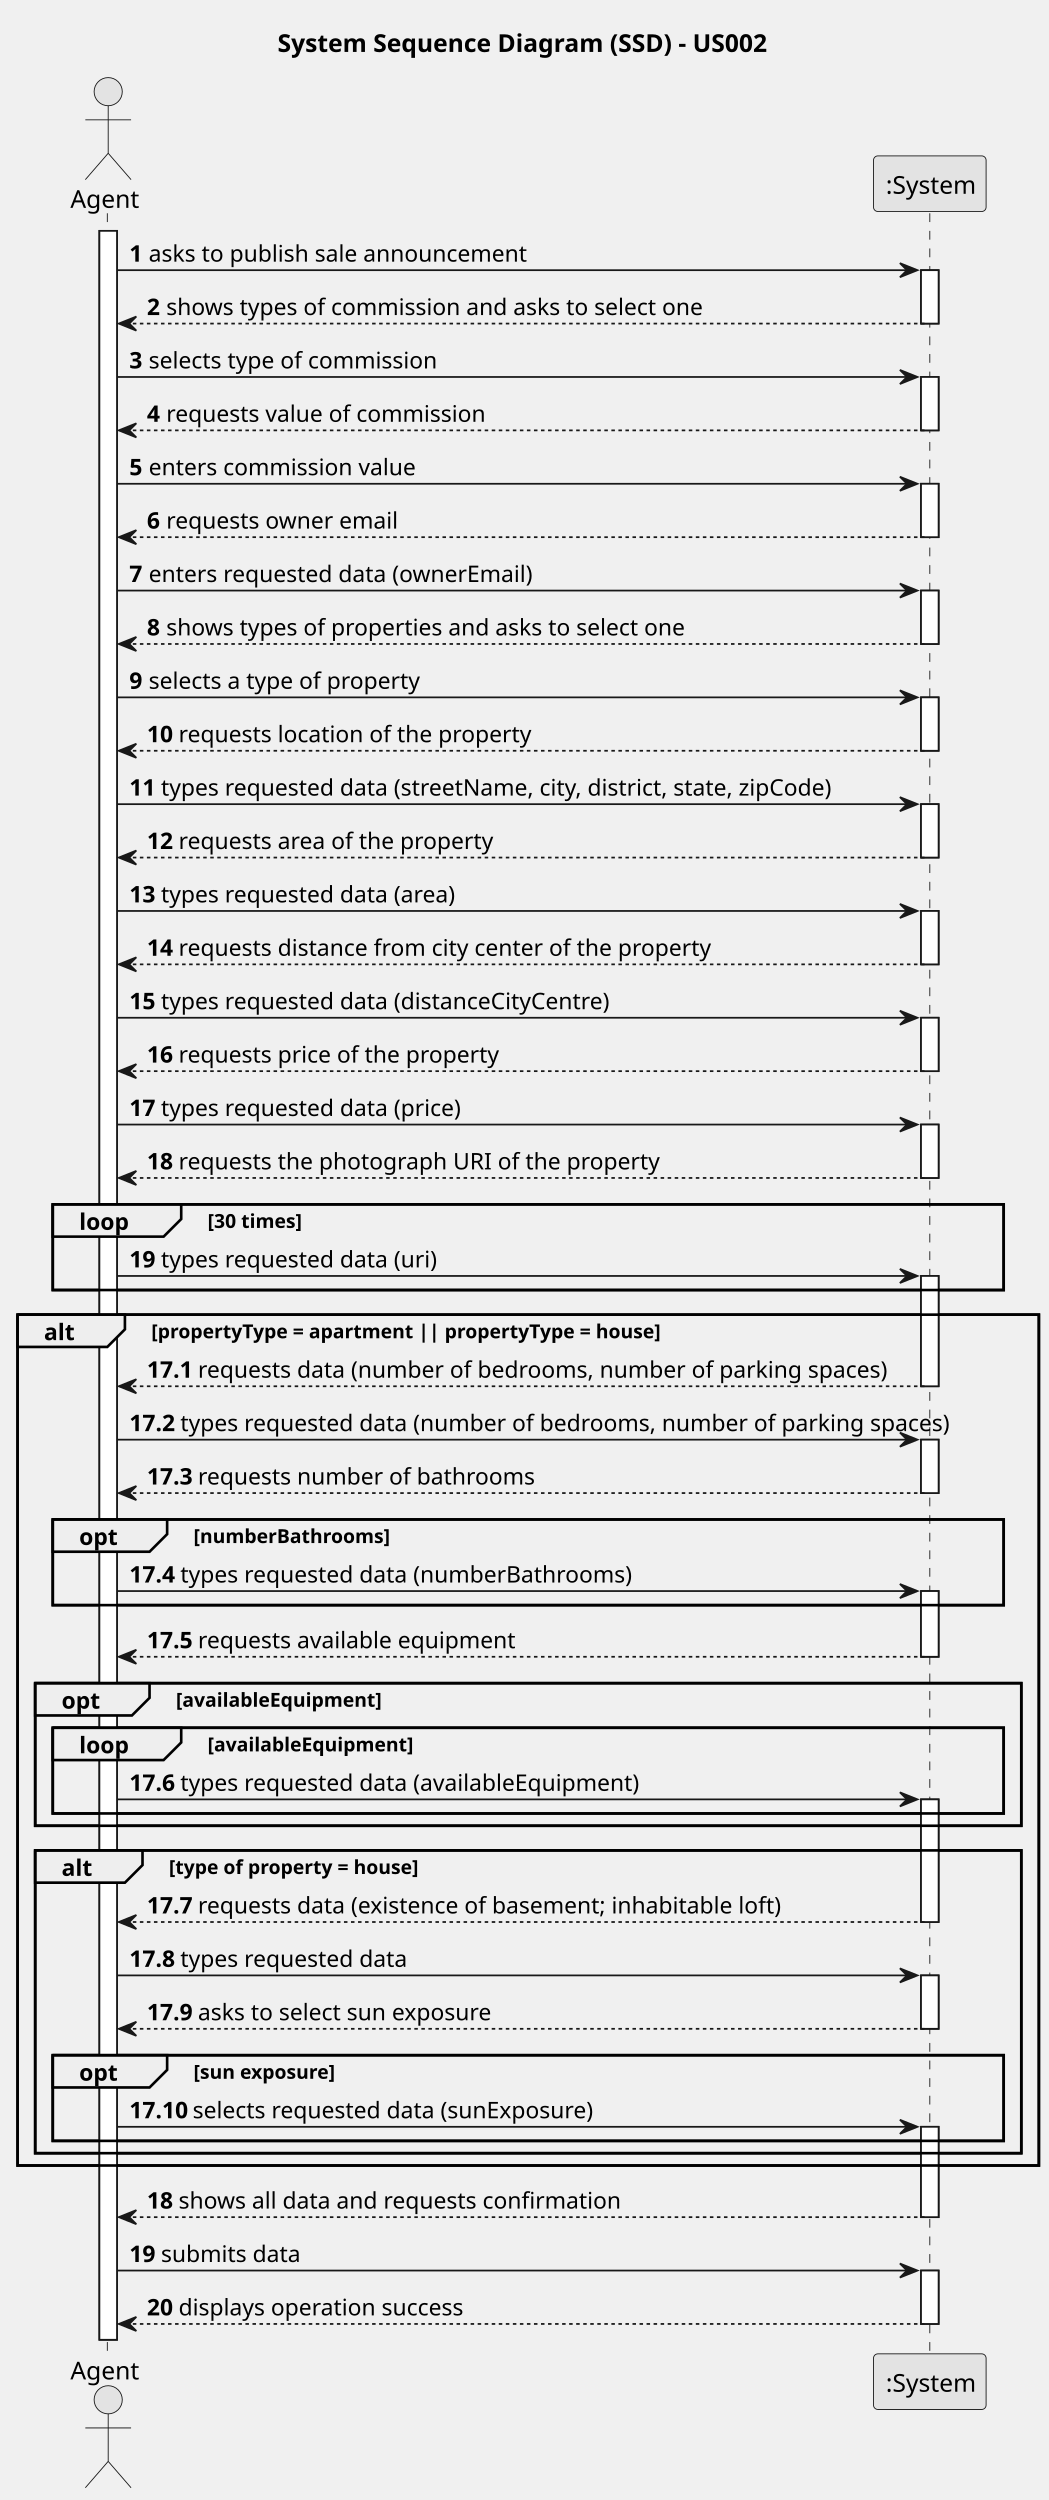
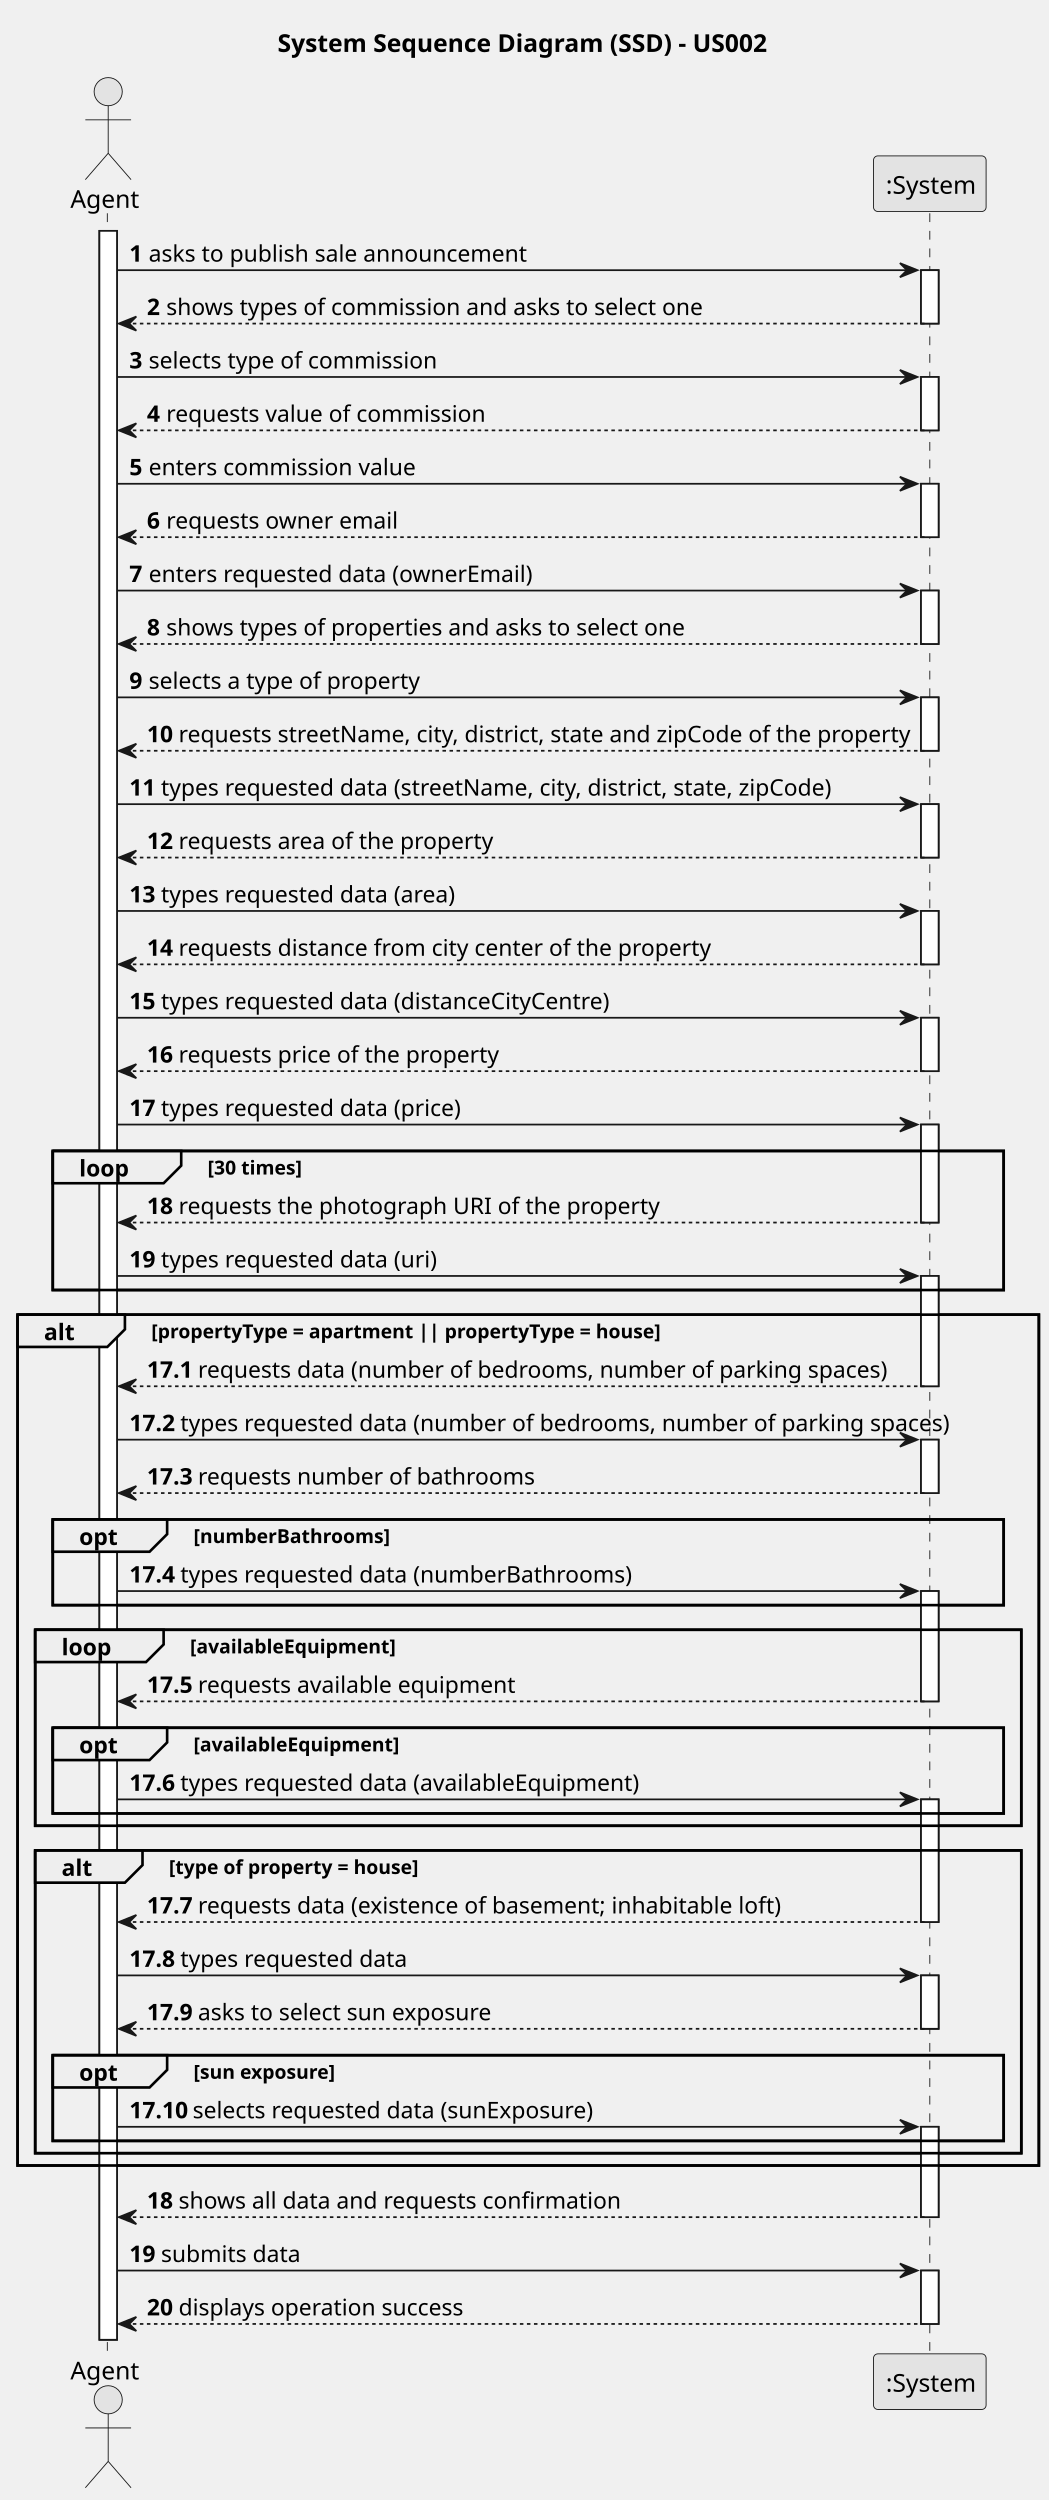
<svg xmlns="http://www.w3.org/2000/svg" contentStyleType="text/css" height="1421px" preserveAspectRatio="none" style="width:596px;height:1421px;background:#FFFFFF;" version="1.1" viewBox="0 0 596 1421" width="596px" zoomAndPan="magnify">
  <defs />
  <g>
    <text fill="#000000" font-family="sans-serif" font-size="14" font-weight="bold" lengthAdjust="spacing" textLength="284" x="157.75" y="29.533">System Sequence Diagram (SSD) - US002</text>
    <rect fill="#FFFFFF" height="1198.711" style="stroke:#181818;stroke-width:1.0;" width="10" x="56.5" y="131.219" />
    <rect fill="#FFFFFF" height="30.352" style="stroke:#181818;stroke-width:1.0;" width="10" x="523.5" y="153.57" />
    <rect fill="#FFFFFF" height="30.352" style="stroke:#181818;stroke-width:1.0;" width="10" x="523.5" y="214.273" />
    <rect fill="#FFFFFF" height="30.352" style="stroke:#181818;stroke-width:1.0;" width="10" x="523.5" y="274.977" />
    <rect fill="#FFFFFF" height="30.352" style="stroke:#181818;stroke-width:1.0;" width="10" x="523.5" y="335.68" />
    <rect fill="#FFFFFF" height="30.352" style="stroke:#181818;stroke-width:1.0;" width="10" x="523.5" y="396.383" />
    <rect fill="#FFFFFF" height="30.352" style="stroke:#181818;stroke-width:1.0;" width="10" x="523.5" y="457.086" />
    <rect fill="#FFFFFF" height="30.352" style="stroke:#181818;stroke-width:1.0;" width="10" x="523.5" y="517.789" />
    <rect fill="#FFFFFF" height="30.352" style="stroke:#181818;stroke-width:1.0;" width="10" x="523.5" y="578.492" />
-     <rect fill="#FFFFFF" height="30.352" style="stroke:#181818;stroke-width:1.0;" width="10" x="523.5" y="639.195" />
+     <rect fill="#FFFFFF" height="55.703" style="stroke:#181818;stroke-width:1.0;" width="10" x="523.5" y="639.195" />
    <rect fill="#FFFFFF" height="62.703" style="stroke:#181818;stroke-width:1.0;" width="10" x="523.5" y="725.25" />
    <rect fill="#FFFFFF" height="30.352" style="stroke:#181818;stroke-width:1.0;" width="10" x="523.5" y="818.305" />
-     <rect fill="#FFFFFF" height="37.352" style="stroke:#181818;stroke-width:1.0;" width="10" x="523.5" y="904.359" />
+     <rect fill="#FFFFFF" height="62.703" style="stroke:#181818;stroke-width:1.0;" width="10" x="523.5" y="904.359" />
    <rect fill="#FFFFFF" height="69.703" style="stroke:#181818;stroke-width:1.0;" width="10" x="523.5" y="1022.766" />
    <rect fill="#FFFFFF" height="30.352" style="stroke:#181818;stroke-width:1.0;" width="10" x="523.5" y="1122.82" />
    <rect fill="#FFFFFF" height="51.352" style="stroke:#181818;stroke-width:1.0;" width="10" x="523.5" y="1208.875" />
    <rect fill="#FFFFFF" height="30.352" style="stroke:#181818;stroke-width:1.0;" width="10" x="523.5" y="1290.578" />
-     <rect fill="none" height="48.703" style="stroke:#000000;stroke-width:1.5;" width="540.5" x="30" y="684.547" />
+     <rect fill="none" height="79.055" style="stroke:#000000;stroke-width:1.5;" width="540.5" x="30" y="654.195" />
    <rect fill="none" height="483.625" style="stroke:#000000;stroke-width:1.5;" width="580.5" x="10" y="747.25" />
    <rect fill="none" height="48.703" style="stroke:#000000;stroke-width:1.5;" width="540.5" x="30" y="863.656" />
-     <rect fill="none" height="81.055" style="stroke:#000000;stroke-width:1.5;" width="560.5" x="20" y="956.711" />
+     <rect fill="none" height="111.406" style="stroke:#000000;stroke-width:1.5;" width="560.5" x="20" y="926.359" />
    <rect fill="none" height="48.703" style="stroke:#000000;stroke-width:1.5;" width="540.5" x="30" y="982.062" />
    <rect fill="none" height="172.109" style="stroke:#000000;stroke-width:1.5;" width="560.5" x="20" y="1051.766" />
    <rect fill="none" height="48.703" style="stroke:#000000;stroke-width:1.5;" width="540.5" x="30" y="1168.172" />
    <line style="stroke:#181818;stroke-width:0.5;stroke-dasharray:5.0,5.0;" x1="61" x2="61" y1="121.219" y2="1338.93" />
    <line style="stroke:#181818;stroke-width:0.5;stroke-dasharray:5.0,5.0;" x1="528.5" x2="528.5" y1="121.219" y2="1338.93" />
    <text fill="#000000" font-family="sans-serif" font-size="14" lengthAdjust="spacing" textLength="37" x="40" y="118.143">Agent</text>
    <ellipse cx="61.5" cy="52.109" fill="#E3E3E3" rx="8" ry="8" style="stroke:#181818;stroke-width:0.5;" />
    <path d="M61.5,60.109 L61.5,87.109 M48.5,68.109 L74.5,68.109 M61.5,87.109 L48.5,102.109 M61.5,87.109 L74.5,102.109 " fill="none" style="stroke:#181818;stroke-width:0.5;" />
    <text fill="#000000" font-family="sans-serif" font-size="14" lengthAdjust="spacing" textLength="37" x="40" y="1352.463">Agent</text>
    <ellipse cx="61.5" cy="1364.039" fill="#E3E3E3" rx="8" ry="8" style="stroke:#181818;stroke-width:0.5;" />
    <path d="M61.5,1372.039 L61.5,1399.039 M48.5,1380.039 L74.5,1380.039 M61.5,1399.039 L48.5,1414.039 M61.5,1399.039 L74.5,1414.039 " fill="none" style="stroke:#181818;stroke-width:0.5;" />
    <rect fill="#E3E3E3" height="31.609" rx="2.5" ry="2.5" style="stroke:#181818;stroke-width:0.5;" width="64" x="496.5" y="88.609" />
    <text fill="#000000" font-family="sans-serif" font-size="14" lengthAdjust="spacing" textLength="50" x="503.5" y="110.143">:System</text>
    <rect fill="#E3E3E3" height="31.609" rx="2.5" ry="2.5" style="stroke:#181818;stroke-width:0.5;" width="64" x="496.5" y="1337.93" />
    <text fill="#000000" font-family="sans-serif" font-size="14" lengthAdjust="spacing" textLength="50" x="503.5" y="1359.463">:System</text>
    <rect fill="#FFFFFF" height="1198.711" style="stroke:#181818;stroke-width:1.0;" width="10" x="56.5" y="131.219" />
    <rect fill="#FFFFFF" height="30.352" style="stroke:#181818;stroke-width:1.0;" width="10" x="523.5" y="153.57" />
    <rect fill="#FFFFFF" height="30.352" style="stroke:#181818;stroke-width:1.0;" width="10" x="523.5" y="214.273" />
    <rect fill="#FFFFFF" height="30.352" style="stroke:#181818;stroke-width:1.0;" width="10" x="523.5" y="274.977" />
    <rect fill="#FFFFFF" height="30.352" style="stroke:#181818;stroke-width:1.0;" width="10" x="523.5" y="335.68" />
    <rect fill="#FFFFFF" height="30.352" style="stroke:#181818;stroke-width:1.0;" width="10" x="523.5" y="396.383" />
    <rect fill="#FFFFFF" height="30.352" style="stroke:#181818;stroke-width:1.0;" width="10" x="523.5" y="457.086" />
    <rect fill="#FFFFFF" height="30.352" style="stroke:#181818;stroke-width:1.0;" width="10" x="523.5" y="517.789" />
    <rect fill="#FFFFFF" height="30.352" style="stroke:#181818;stroke-width:1.0;" width="10" x="523.5" y="578.492" />
-     <rect fill="#FFFFFF" height="30.352" style="stroke:#181818;stroke-width:1.0;" width="10" x="523.5" y="639.195" />
+     <rect fill="#FFFFFF" height="55.703" style="stroke:#181818;stroke-width:1.0;" width="10" x="523.5" y="639.195" />
    <rect fill="#FFFFFF" height="62.703" style="stroke:#181818;stroke-width:1.0;" width="10" x="523.5" y="725.25" />
    <rect fill="#FFFFFF" height="30.352" style="stroke:#181818;stroke-width:1.0;" width="10" x="523.5" y="818.305" />
-     <rect fill="#FFFFFF" height="37.352" style="stroke:#181818;stroke-width:1.0;" width="10" x="523.5" y="904.359" />
+     <rect fill="#FFFFFF" height="62.703" style="stroke:#181818;stroke-width:1.0;" width="10" x="523.5" y="904.359" />
    <rect fill="#FFFFFF" height="69.703" style="stroke:#181818;stroke-width:1.0;" width="10" x="523.5" y="1022.766" />
    <rect fill="#FFFFFF" height="30.352" style="stroke:#181818;stroke-width:1.0;" width="10" x="523.5" y="1122.82" />
    <rect fill="#FFFFFF" height="51.352" style="stroke:#181818;stroke-width:1.0;" width="10" x="523.5" y="1208.875" />
    <rect fill="#FFFFFF" height="30.352" style="stroke:#181818;stroke-width:1.0;" width="10" x="523.5" y="1290.578" />
    <polygon fill="#181818" points="511.5,149.57,521.5,153.57,511.5,157.57,515.5,153.57" style="stroke:#181818;stroke-width:1.0;" />
    <line style="stroke:#181818;stroke-width:1.0;" x1="66.5" x2="517.5" y1="153.57" y2="153.57" />
    <text fill="#000000" font-family="sans-serif" font-size="13" font-weight="bold" lengthAdjust="spacing" textLength="7" x="73.5" y="148.714">1</text>
    <text fill="#000000" font-family="sans-serif" font-size="13" lengthAdjust="spacing" textLength="205" x="84.5" y="148.714">asks to publish sale announcement</text>
    <polygon fill="#181818" points="77.5,179.922,67.5,183.922,77.5,187.922,73.5,183.922" style="stroke:#181818;stroke-width:1.0;" />
    <line style="stroke:#181818;stroke-width:1.0;stroke-dasharray:2.0,2.0;" x1="71.5" x2="527.5" y1="183.922" y2="183.922" />
    <text fill="#000000" font-family="sans-serif" font-size="13" font-weight="bold" lengthAdjust="spacing" textLength="7" x="83.5" y="179.065">2</text>
    <text fill="#000000" font-family="sans-serif" font-size="13" lengthAdjust="spacing" textLength="297" x="94.5" y="179.065">shows types of commission and asks to select one</text>
    <polygon fill="#181818" points="511.5,210.273,521.5,214.273,511.5,218.273,515.5,214.273" style="stroke:#181818;stroke-width:1.0;" />
    <line style="stroke:#181818;stroke-width:1.0;" x1="66.5" x2="517.5" y1="214.273" y2="214.273" />
    <text fill="#000000" font-family="sans-serif" font-size="13" font-weight="bold" lengthAdjust="spacing" textLength="7" x="73.5" y="209.417">3</text>
    <text fill="#000000" font-family="sans-serif" font-size="13" lengthAdjust="spacing" textLength="159" x="84.5" y="209.417">selects type of commission</text>
    <polygon fill="#181818" points="77.5,240.625,67.5,244.625,77.5,248.625,73.5,244.625" style="stroke:#181818;stroke-width:1.0;" />
    <line style="stroke:#181818;stroke-width:1.0;stroke-dasharray:2.0,2.0;" x1="71.5" x2="527.5" y1="244.625" y2="244.625" />
    <text fill="#000000" font-family="sans-serif" font-size="13" font-weight="bold" lengthAdjust="spacing" textLength="7" x="83.5" y="239.769">4</text>
    <text fill="#000000" font-family="sans-serif" font-size="13" lengthAdjust="spacing" textLength="171" x="94.5" y="239.769">requests value of commission</text>
    <polygon fill="#181818" points="511.5,270.977,521.5,274.977,511.5,278.977,515.5,274.977" style="stroke:#181818;stroke-width:1.0;" />
    <line style="stroke:#181818;stroke-width:1.0;" x1="66.5" x2="517.5" y1="274.977" y2="274.977" />
    <text fill="#000000" font-family="sans-serif" font-size="13" font-weight="bold" lengthAdjust="spacing" textLength="7" x="73.5" y="270.12">5</text>
    <text fill="#000000" font-family="sans-serif" font-size="13" lengthAdjust="spacing" textLength="143" x="84.5" y="270.12">enters commission value</text>
    <polygon fill="#181818" points="77.5,301.328,67.5,305.328,77.5,309.328,73.5,305.328" style="stroke:#181818;stroke-width:1.0;" />
    <line style="stroke:#181818;stroke-width:1.0;stroke-dasharray:2.0,2.0;" x1="71.5" x2="527.5" y1="305.328" y2="305.328" />
    <text fill="#000000" font-family="sans-serif" font-size="13" font-weight="bold" lengthAdjust="spacing" textLength="7" x="83.5" y="300.472">6</text>
    <text fill="#000000" font-family="sans-serif" font-size="13" lengthAdjust="spacing" textLength="123" x="94.5" y="300.472">requests owner email</text>
    <polygon fill="#181818" points="511.5,331.68,521.5,335.68,511.5,339.68,515.5,335.68" style="stroke:#181818;stroke-width:1.0;" />
    <line style="stroke:#181818;stroke-width:1.0;" x1="66.5" x2="517.5" y1="335.68" y2="335.68" />
    <text fill="#000000" font-family="sans-serif" font-size="13" font-weight="bold" lengthAdjust="spacing" textLength="7" x="73.5" y="330.823">7</text>
    <text fill="#000000" font-family="sans-serif" font-size="13" lengthAdjust="spacing" textLength="205" x="84.5" y="330.823">enters requested data (ownerEmail)</text>
    <polygon fill="#181818" points="77.5,362.031,67.5,366.031,77.5,370.031,73.5,366.031" style="stroke:#181818;stroke-width:1.0;" />
    <line style="stroke:#181818;stroke-width:1.0;stroke-dasharray:2.0,2.0;" x1="71.5" x2="527.5" y1="366.031" y2="366.031" />
    <text fill="#000000" font-family="sans-serif" font-size="13" font-weight="bold" lengthAdjust="spacing" textLength="7" x="83.5" y="361.175">8</text>
    <text fill="#000000" font-family="sans-serif" font-size="13" lengthAdjust="spacing" textLength="284" x="94.5" y="361.175">shows types of properties and asks to select one</text>
    <polygon fill="#181818" points="511.5,392.383,521.5,396.383,511.5,400.383,515.5,396.383" style="stroke:#181818;stroke-width:1.0;" />
    <line style="stroke:#181818;stroke-width:1.0;" x1="66.5" x2="517.5" y1="396.383" y2="396.383" />
    <text fill="#000000" font-family="sans-serif" font-size="13" font-weight="bold" lengthAdjust="spacing" textLength="7" x="73.5" y="391.526">9</text>
    <text fill="#000000" font-family="sans-serif" font-size="13" lengthAdjust="spacing" textLength="147" x="84.5" y="391.526">selects a type of property</text>
    <polygon fill="#181818" points="77.5,422.734,67.5,426.734,77.5,430.734,73.5,426.734" style="stroke:#181818;stroke-width:1.0;" />
    <line style="stroke:#181818;stroke-width:1.0;stroke-dasharray:2.0,2.0;" x1="71.5" x2="527.5" y1="426.734" y2="426.734" />
    <text fill="#000000" font-family="sans-serif" font-size="13" font-weight="bold" lengthAdjust="spacing" textLength="14" x="83.5" y="421.878">10</text>
-     <text fill="#000000" font-family="sans-serif" font-size="13" lengthAdjust="spacing" textLength="186" x="101.5" y="421.878">requests location of the property</text>
+     <text fill="#000000" font-family="sans-serif" font-size="13" lengthAdjust="spacing" textLength="397" x="101.5" y="421.878">requests streetName, city, district, state and zipCode of the property</text>
    <polygon fill="#181818" points="511.5,453.086,521.5,457.086,511.5,461.086,515.5,457.086" style="stroke:#181818;stroke-width:1.0;" />
    <line style="stroke:#181818;stroke-width:1.0;" x1="66.5" x2="517.5" y1="457.086" y2="457.086" />
    <text fill="#000000" font-family="sans-serif" font-size="13" font-weight="bold" lengthAdjust="spacing" textLength="14" x="73.5" y="452.229">11</text>
    <text fill="#000000" font-family="sans-serif" font-size="13" lengthAdjust="spacing" textLength="369" x="91.5" y="452.229">types requested data (streetName, city, district, state, zipCode)</text>
    <polygon fill="#181818" points="77.5,483.438,67.5,487.438,77.5,491.438,73.5,487.438" style="stroke:#181818;stroke-width:1.0;" />
    <line style="stroke:#181818;stroke-width:1.0;stroke-dasharray:2.0,2.0;" x1="71.5" x2="527.5" y1="487.438" y2="487.438" />
    <text fill="#000000" font-family="sans-serif" font-size="13" font-weight="bold" lengthAdjust="spacing" textLength="14" x="83.5" y="482.581">12</text>
    <text fill="#000000" font-family="sans-serif" font-size="13" lengthAdjust="spacing" textLength="166" x="101.5" y="482.581">requests area of the property</text>
    <polygon fill="#181818" points="511.5,513.789,521.5,517.789,511.5,521.789,515.5,517.789" style="stroke:#181818;stroke-width:1.0;" />
    <line style="stroke:#181818;stroke-width:1.0;" x1="66.5" x2="517.5" y1="517.789" y2="517.789" />
    <text fill="#000000" font-family="sans-serif" font-size="13" font-weight="bold" lengthAdjust="spacing" textLength="14" x="73.5" y="512.933">13</text>
    <text fill="#000000" font-family="sans-serif" font-size="13" lengthAdjust="spacing" textLength="159" x="91.5" y="512.933">types requested data (area)</text>
    <polygon fill="#181818" points="77.5,544.141,67.5,548.141,77.5,552.141,73.5,548.141" style="stroke:#181818;stroke-width:1.0;" />
    <line style="stroke:#181818;stroke-width:1.0;stroke-dasharray:2.0,2.0;" x1="71.5" x2="527.5" y1="548.141" y2="548.141" />
    <text fill="#000000" font-family="sans-serif" font-size="13" font-weight="bold" lengthAdjust="spacing" textLength="14" x="83.5" y="543.284">14</text>
    <text fill="#000000" font-family="sans-serif" font-size="13" lengthAdjust="spacing" textLength="284" x="101.5" y="543.284">requests distance from city center of the property</text>
    <polygon fill="#181818" points="511.5,574.492,521.5,578.492,511.5,582.492,515.5,578.492" style="stroke:#181818;stroke-width:1.0;" />
    <line style="stroke:#181818;stroke-width:1.0;" x1="66.5" x2="517.5" y1="578.492" y2="578.492" />
    <text fill="#000000" font-family="sans-serif" font-size="13" font-weight="bold" lengthAdjust="spacing" textLength="14" x="73.5" y="573.636">15</text>
    <text fill="#000000" font-family="sans-serif" font-size="13" lengthAdjust="spacing" textLength="244" x="91.5" y="573.636">types requested data (distanceCityCentre)</text>
    <polygon fill="#181818" points="77.5,604.844,67.5,608.844,77.5,612.844,73.5,608.844" style="stroke:#181818;stroke-width:1.0;" />
    <line style="stroke:#181818;stroke-width:1.0;stroke-dasharray:2.0,2.0;" x1="71.5" x2="527.5" y1="608.844" y2="608.844" />
    <text fill="#000000" font-family="sans-serif" font-size="13" font-weight="bold" lengthAdjust="spacing" textLength="14" x="83.5" y="603.987">16</text>
    <text fill="#000000" font-family="sans-serif" font-size="13" lengthAdjust="spacing" textLength="169" x="101.5" y="603.987">requests price of the property</text>
    <polygon fill="#181818" points="511.5,635.195,521.5,639.195,511.5,643.195,515.5,639.195" style="stroke:#181818;stroke-width:1.0;" />
    <line style="stroke:#181818;stroke-width:1.0;" x1="66.5" x2="517.5" y1="639.195" y2="639.195" />
    <text fill="#000000" font-family="sans-serif" font-size="13" font-weight="bold" lengthAdjust="spacing" textLength="14" x="73.5" y="634.339">17</text>
    <text fill="#000000" font-family="sans-serif" font-size="13" lengthAdjust="spacing" textLength="162" x="91.5" y="634.339">types requested data (price)</text>
-     <polygon fill="#181818" points="77.5,665.547,67.5,669.547,77.5,673.547,73.5,669.547" style="stroke:#181818;stroke-width:1.0;" />
-     <line style="stroke:#181818;stroke-width:1.0;stroke-dasharray:2.0,2.0;" x1="71.5" x2="527.5" y1="669.547" y2="669.547" />
-     <text fill="#000000" font-family="sans-serif" font-size="13" font-weight="bold" lengthAdjust="spacing" textLength="14" x="83.5" y="664.69">18</text>
-     <text fill="#000000" font-family="sans-serif" font-size="13" lengthAdjust="spacing" textLength="252" x="101.5" y="664.69">requests the photograph URI of the property</text>
-     <path d="M30,684.547 L103,684.547 L103,692.898 L93,702.898 L30,702.898 L30,684.547 " fill="#EEEEEE" style="stroke:#000000;stroke-width:1.5;" />
-     <rect fill="none" height="48.703" style="stroke:#000000;stroke-width:1.5;" width="540.5" x="30" y="684.547" />
-     <text fill="#000000" font-family="sans-serif" font-size="13" font-weight="bold" lengthAdjust="spacing" textLength="28" x="45" y="699.042">loop</text>
-     <text fill="#000000" font-family="sans-serif" font-size="11" font-weight="bold" lengthAdjust="spacing" textLength="55" x="118" y="697.966">[30 times]</text>
+     <path d="M30,654.195 L103,654.195 L103,662.547 L93,672.547 L30,672.547 L30,654.195 " fill="#EEEEEE" style="stroke:#000000;stroke-width:1.5;" />
+     <rect fill="none" height="79.055" style="stroke:#000000;stroke-width:1.5;" width="540.5" x="30" y="654.195" />
+     <text fill="#000000" font-family="sans-serif" font-size="13" font-weight="bold" lengthAdjust="spacing" textLength="28" x="45" y="668.69">loop</text>
+     <text fill="#000000" font-family="sans-serif" font-size="11" font-weight="bold" lengthAdjust="spacing" textLength="55" x="118" y="667.614">[30 times]</text>
+     <polygon fill="#181818" points="77.5,690.898,67.5,694.898,77.5,698.898,73.5,694.898" style="stroke:#181818;stroke-width:1.0;" />
+     <line style="stroke:#181818;stroke-width:1.0;stroke-dasharray:2.0,2.0;" x1="71.5" x2="527.5" y1="694.898" y2="694.898" />
+     <text fill="#000000" font-family="sans-serif" font-size="13" font-weight="bold" lengthAdjust="spacing" textLength="14" x="83.5" y="690.042">18</text>
+     <text fill="#000000" font-family="sans-serif" font-size="13" lengthAdjust="spacing" textLength="252" x="101.5" y="690.042">requests the photograph URI of the property</text>
    <polygon fill="#181818" points="511.5,721.25,521.5,725.25,511.5,729.25,515.5,725.25" style="stroke:#181818;stroke-width:1.0;" />
    <line style="stroke:#181818;stroke-width:1.0;" x1="66.5" x2="517.5" y1="725.25" y2="725.25" />
    <text fill="#000000" font-family="sans-serif" font-size="13" font-weight="bold" lengthAdjust="spacing" textLength="14" x="73.5" y="720.394">19</text>
    <text fill="#000000" font-family="sans-serif" font-size="13" lengthAdjust="spacing" textLength="148" x="91.5" y="720.394">types requested data (uri)</text>
    <path d="M10,747.25 L71,747.25 L71,755.602 L61,765.602 L10,765.602 L10,747.25 " fill="#EEEEEE" style="stroke:#000000;stroke-width:1.5;" />
    <rect fill="none" height="483.625" style="stroke:#000000;stroke-width:1.5;" width="580.5" x="10" y="747.25" />
    <text fill="#000000" font-family="sans-serif" font-size="13" font-weight="bold" lengthAdjust="spacing" textLength="16" x="25" y="761.745">alt</text>
    <text fill="#000000" font-family="sans-serif" font-size="11" font-weight="bold" lengthAdjust="spacing" textLength="286" x="86" y="760.669">[propertyType = apartment || propertyType = house]</text>
    <polygon fill="#181818" points="77.5,783.953,67.5,787.953,77.5,791.953,73.5,787.953" style="stroke:#181818;stroke-width:1.0;" />
    <line style="stroke:#181818;stroke-width:1.0;stroke-dasharray:2.0,2.0;" x1="71.5" x2="527.5" y1="787.953" y2="787.953" />
    <text fill="#000000" font-family="sans-serif" font-size="13" font-weight="bold" lengthAdjust="spacing" textLength="25" x="83.5" y="783.097">17.1</text>
    <text fill="#000000" font-family="sans-serif" font-size="13" lengthAdjust="spacing" textLength="366" x="112.5" y="783.097">requests data (number of bedrooms, number of parking spaces)</text>
    <polygon fill="#181818" points="511.5,814.305,521.5,818.305,511.5,822.305,515.5,818.305" style="stroke:#181818;stroke-width:1.0;" />
    <line style="stroke:#181818;stroke-width:1.0;" x1="66.5" x2="517.5" y1="818.305" y2="818.305" />
    <text fill="#000000" font-family="sans-serif" font-size="13" font-weight="bold" lengthAdjust="spacing" textLength="25" x="73.5" y="813.448">17.2</text>
    <text fill="#000000" font-family="sans-serif" font-size="13" lengthAdjust="spacing" textLength="409" x="102.5" y="813.448">types requested data (number of bedrooms, number of parking spaces)</text>
    <polygon fill="#181818" points="77.5,844.656,67.5,848.656,77.5,852.656,73.5,848.656" style="stroke:#181818;stroke-width:1.0;" />
    <line style="stroke:#181818;stroke-width:1.0;stroke-dasharray:2.0,2.0;" x1="71.5" x2="527.5" y1="848.656" y2="848.656" />
    <text fill="#000000" font-family="sans-serif" font-size="13" font-weight="bold" lengthAdjust="spacing" textLength="25" x="83.5" y="843.8">17.3</text>
    <text fill="#000000" font-family="sans-serif" font-size="13" lengthAdjust="spacing" textLength="176" x="112.5" y="843.8">requests number of bathrooms</text>
    <path d="M30,863.656 L95,863.656 L95,872.008 L85,882.008 L30,882.008 L30,863.656 " fill="#EEEEEE" style="stroke:#000000;stroke-width:1.5;" />
    <rect fill="none" height="48.703" style="stroke:#000000;stroke-width:1.5;" width="540.5" x="30" y="863.656" />
    <text fill="#000000" font-family="sans-serif" font-size="13" font-weight="bold" lengthAdjust="spacing" textLength="20" x="45" y="878.151">opt</text>
    <text fill="#000000" font-family="sans-serif" font-size="11" font-weight="bold" lengthAdjust="spacing" textLength="113" x="110" y="877.075">[numberBathrooms]</text>
    <polygon fill="#181818" points="511.5,900.359,521.5,904.359,511.5,908.359,515.5,904.359" style="stroke:#181818;stroke-width:1.0;" />
    <line style="stroke:#181818;stroke-width:1.0;" x1="66.5" x2="517.5" y1="904.359" y2="904.359" />
    <text fill="#000000" font-family="sans-serif" font-size="13" font-weight="bold" lengthAdjust="spacing" textLength="25" x="73.5" y="899.503">17.4</text>
    <text fill="#000000" font-family="sans-serif" font-size="13" lengthAdjust="spacing" textLength="240" x="102.5" y="899.503">types requested data (numberBathrooms)</text>
-     <polygon fill="#181818" points="77.5,937.711,67.5,941.711,77.5,945.711,73.5,941.711" style="stroke:#181818;stroke-width:1.0;" />
-     <line style="stroke:#181818;stroke-width:1.0;stroke-dasharray:2.0,2.0;" x1="71.5" x2="527.5" y1="941.711" y2="941.711" />
-     <text fill="#000000" font-family="sans-serif" font-size="13" font-weight="bold" lengthAdjust="spacing" textLength="25" x="83.5" y="936.855">17.5</text>
-     <text fill="#000000" font-family="sans-serif" font-size="13" lengthAdjust="spacing" textLength="167" x="112.5" y="936.855">requests available equipment</text>
-     <path d="M20,956.711 L85,956.711 L85,965.062 L75,975.062 L20,975.062 L20,956.711 " fill="#EEEEEE" style="stroke:#000000;stroke-width:1.5;" />
-     <rect fill="none" height="81.055" style="stroke:#000000;stroke-width:1.5;" width="560.5" x="20" y="956.711" />
-     <text fill="#000000" font-family="sans-serif" font-size="13" font-weight="bold" lengthAdjust="spacing" textLength="20" x="35" y="971.206">opt</text>
-     <text fill="#000000" font-family="sans-serif" font-size="11" font-weight="bold" lengthAdjust="spacing" textLength="114" x="100" y="970.13">[availableEquipment]</text>
-     <path d="M30,982.062 L103,982.062 L103,990.414 L93,1000.414 L30,1000.414 L30,982.062 " fill="#EEEEEE" style="stroke:#000000;stroke-width:1.5;" />
+     <path d="M20,926.359 L93,926.359 L93,934.711 L83,944.711 L20,944.711 L20,926.359 " fill="#EEEEEE" style="stroke:#000000;stroke-width:1.5;" />
+     <rect fill="none" height="111.406" style="stroke:#000000;stroke-width:1.5;" width="560.5" x="20" y="926.359" />
+     <text fill="#000000" font-family="sans-serif" font-size="13" font-weight="bold" lengthAdjust="spacing" textLength="28" x="35" y="940.855">loop</text>
+     <text fill="#000000" font-family="sans-serif" font-size="11" font-weight="bold" lengthAdjust="spacing" textLength="114" x="108" y="939.778">[availableEquipment]</text>
+     <polygon fill="#181818" points="77.5,963.062,67.5,967.062,77.5,971.062,73.5,967.062" style="stroke:#181818;stroke-width:1.0;" />
+     <line style="stroke:#181818;stroke-width:1.0;stroke-dasharray:2.0,2.0;" x1="71.5" x2="527.5" y1="967.062" y2="967.062" />
+     <text fill="#000000" font-family="sans-serif" font-size="13" font-weight="bold" lengthAdjust="spacing" textLength="25" x="83.5" y="962.206">17.5</text>
+     <text fill="#000000" font-family="sans-serif" font-size="13" lengthAdjust="spacing" textLength="167" x="112.5" y="962.206">requests available equipment</text>
+     <path d="M30,982.062 L95,982.062 L95,990.414 L85,1000.414 L30,1000.414 L30,982.062 " fill="#EEEEEE" style="stroke:#000000;stroke-width:1.5;" />
    <rect fill="none" height="48.703" style="stroke:#000000;stroke-width:1.5;" width="540.5" x="30" y="982.062" />
-     <text fill="#000000" font-family="sans-serif" font-size="13" font-weight="bold" lengthAdjust="spacing" textLength="28" x="45" y="996.558">loop</text>
-     <text fill="#000000" font-family="sans-serif" font-size="11" font-weight="bold" lengthAdjust="spacing" textLength="114" x="118" y="995.481">[availableEquipment]</text>
+     <text fill="#000000" font-family="sans-serif" font-size="13" font-weight="bold" lengthAdjust="spacing" textLength="20" x="45" y="996.558">opt</text>
+     <text fill="#000000" font-family="sans-serif" font-size="11" font-weight="bold" lengthAdjust="spacing" textLength="114" x="110" y="995.481">[availableEquipment]</text>
    <polygon fill="#181818" points="511.5,1018.766,521.5,1022.766,511.5,1026.766,515.5,1022.766" style="stroke:#181818;stroke-width:1.0;" />
    <line style="stroke:#181818;stroke-width:1.0;" x1="66.5" x2="517.5" y1="1022.766" y2="1022.766" />
    <text fill="#000000" font-family="sans-serif" font-size="13" font-weight="bold" lengthAdjust="spacing" textLength="25" x="73.5" y="1017.909">17.6</text>
    <text fill="#000000" font-family="sans-serif" font-size="13" lengthAdjust="spacing" textLength="245" x="102.5" y="1017.909">types requested data (availableEquipment)</text>
    <path d="M20,1051.766 L81,1051.766 L81,1060.117 L71,1070.117 L20,1070.117 L20,1051.766 " fill="#EEEEEE" style="stroke:#000000;stroke-width:1.5;" />
    <rect fill="none" height="172.109" style="stroke:#000000;stroke-width:1.5;" width="560.5" x="20" y="1051.766" />
    <text fill="#000000" font-family="sans-serif" font-size="13" font-weight="bold" lengthAdjust="spacing" textLength="16" x="35" y="1066.261">alt</text>
    <text fill="#000000" font-family="sans-serif" font-size="11" font-weight="bold" lengthAdjust="spacing" textLength="144" x="96" y="1065.185">[type of property = house]</text>
    <polygon fill="#181818" points="77.5,1088.469,67.5,1092.469,77.5,1096.469,73.5,1092.469" style="stroke:#181818;stroke-width:1.0;" />
    <line style="stroke:#181818;stroke-width:1.0;stroke-dasharray:2.0,2.0;" x1="71.5" x2="527.5" y1="1092.469" y2="1092.469" />
    <text fill="#000000" font-family="sans-serif" font-size="13" font-weight="bold" lengthAdjust="spacing" textLength="25" x="83.5" y="1087.612">17.7</text>
    <text fill="#000000" font-family="sans-serif" font-size="13" lengthAdjust="spacing" textLength="313" x="112.5" y="1087.612">requests data (existence of basement; inhabitable loft)</text>
    <polygon fill="#181818" points="511.5,1118.82,521.5,1122.82,511.5,1126.82,515.5,1122.82" style="stroke:#181818;stroke-width:1.0;" />
    <line style="stroke:#181818;stroke-width:1.0;" x1="66.5" x2="517.5" y1="1122.82" y2="1122.82" />
    <text fill="#000000" font-family="sans-serif" font-size="13" font-weight="bold" lengthAdjust="spacing" textLength="25" x="73.5" y="1117.964">17.8</text>
    <text fill="#000000" font-family="sans-serif" font-size="13" lengthAdjust="spacing" textLength="122" x="102.5" y="1117.964">types requested data</text>
    <polygon fill="#181818" points="77.5,1149.172,67.5,1153.172,77.5,1157.172,73.5,1153.172" style="stroke:#181818;stroke-width:1.0;" />
    <line style="stroke:#181818;stroke-width:1.0;stroke-dasharray:2.0,2.0;" x1="71.5" x2="527.5" y1="1153.172" y2="1153.172" />
    <text fill="#000000" font-family="sans-serif" font-size="13" font-weight="bold" lengthAdjust="spacing" textLength="25" x="83.5" y="1148.315">17.9</text>
    <text fill="#000000" font-family="sans-serif" font-size="13" lengthAdjust="spacing" textLength="164" x="112.5" y="1148.315">asks to select sun exposure</text>
    <path d="M30,1168.172 L95,1168.172 L95,1176.523 L85,1186.523 L30,1186.523 L30,1168.172 " fill="#EEEEEE" style="stroke:#000000;stroke-width:1.5;" />
    <rect fill="none" height="48.703" style="stroke:#000000;stroke-width:1.5;" width="540.5" x="30" y="1168.172" />
    <text fill="#000000" font-family="sans-serif" font-size="13" font-weight="bold" lengthAdjust="spacing" textLength="20" x="45" y="1182.667">opt</text>
    <text fill="#000000" font-family="sans-serif" font-size="11" font-weight="bold" lengthAdjust="spacing" textLength="85" x="110" y="1181.591">[sun exposure]</text>
    <polygon fill="#181818" points="511.5,1204.875,521.5,1208.875,511.5,1212.875,515.5,1208.875" style="stroke:#181818;stroke-width:1.0;" />
    <line style="stroke:#181818;stroke-width:1.0;" x1="66.5" x2="517.5" y1="1208.875" y2="1208.875" />
    <text fill="#000000" font-family="sans-serif" font-size="13" font-weight="bold" lengthAdjust="spacing" textLength="32" x="73.5" y="1204.019">17.10</text>
    <text fill="#000000" font-family="sans-serif" font-size="13" lengthAdjust="spacing" textLength="220" x="109.5" y="1204.019">selects requested data (sunExposure)</text>
    <polygon fill="#181818" points="77.5,1256.227,67.5,1260.227,77.5,1264.227,73.5,1260.227" style="stroke:#181818;stroke-width:1.0;" />
    <line style="stroke:#181818;stroke-width:1.0;stroke-dasharray:2.0,2.0;" x1="71.5" x2="527.5" y1="1260.227" y2="1260.227" />
    <text fill="#000000" font-family="sans-serif" font-size="13" font-weight="bold" lengthAdjust="spacing" textLength="14" x="83.5" y="1255.37">18</text>
    <text fill="#000000" font-family="sans-serif" font-size="13" lengthAdjust="spacing" textLength="236" x="101.5" y="1255.37">shows all data and requests confirmation</text>
    <polygon fill="#181818" points="511.5,1286.578,521.5,1290.578,511.5,1294.578,515.5,1290.578" style="stroke:#181818;stroke-width:1.0;" />
    <line style="stroke:#181818;stroke-width:1.0;" x1="66.5" x2="517.5" y1="1290.578" y2="1290.578" />
    <text fill="#000000" font-family="sans-serif" font-size="13" font-weight="bold" lengthAdjust="spacing" textLength="14" x="73.5" y="1285.722">19</text>
    <text fill="#000000" font-family="sans-serif" font-size="13" lengthAdjust="spacing" textLength="75" x="91.5" y="1285.722">submits data</text>
    <polygon fill="#181818" points="77.5,1316.93,67.5,1320.93,77.5,1324.93,73.5,1320.93" style="stroke:#181818;stroke-width:1.0;" />
    <line style="stroke:#181818;stroke-width:1.0;stroke-dasharray:2.0,2.0;" x1="71.5" x2="527.5" y1="1320.93" y2="1320.93" />
    <text fill="#000000" font-family="sans-serif" font-size="13" font-weight="bold" lengthAdjust="spacing" textLength="14" x="83.5" y="1316.073">20</text>
    <text fill="#000000" font-family="sans-serif" font-size="13" lengthAdjust="spacing" textLength="158" x="101.5" y="1316.073">displays operation success</text>
  </g>
</svg>
